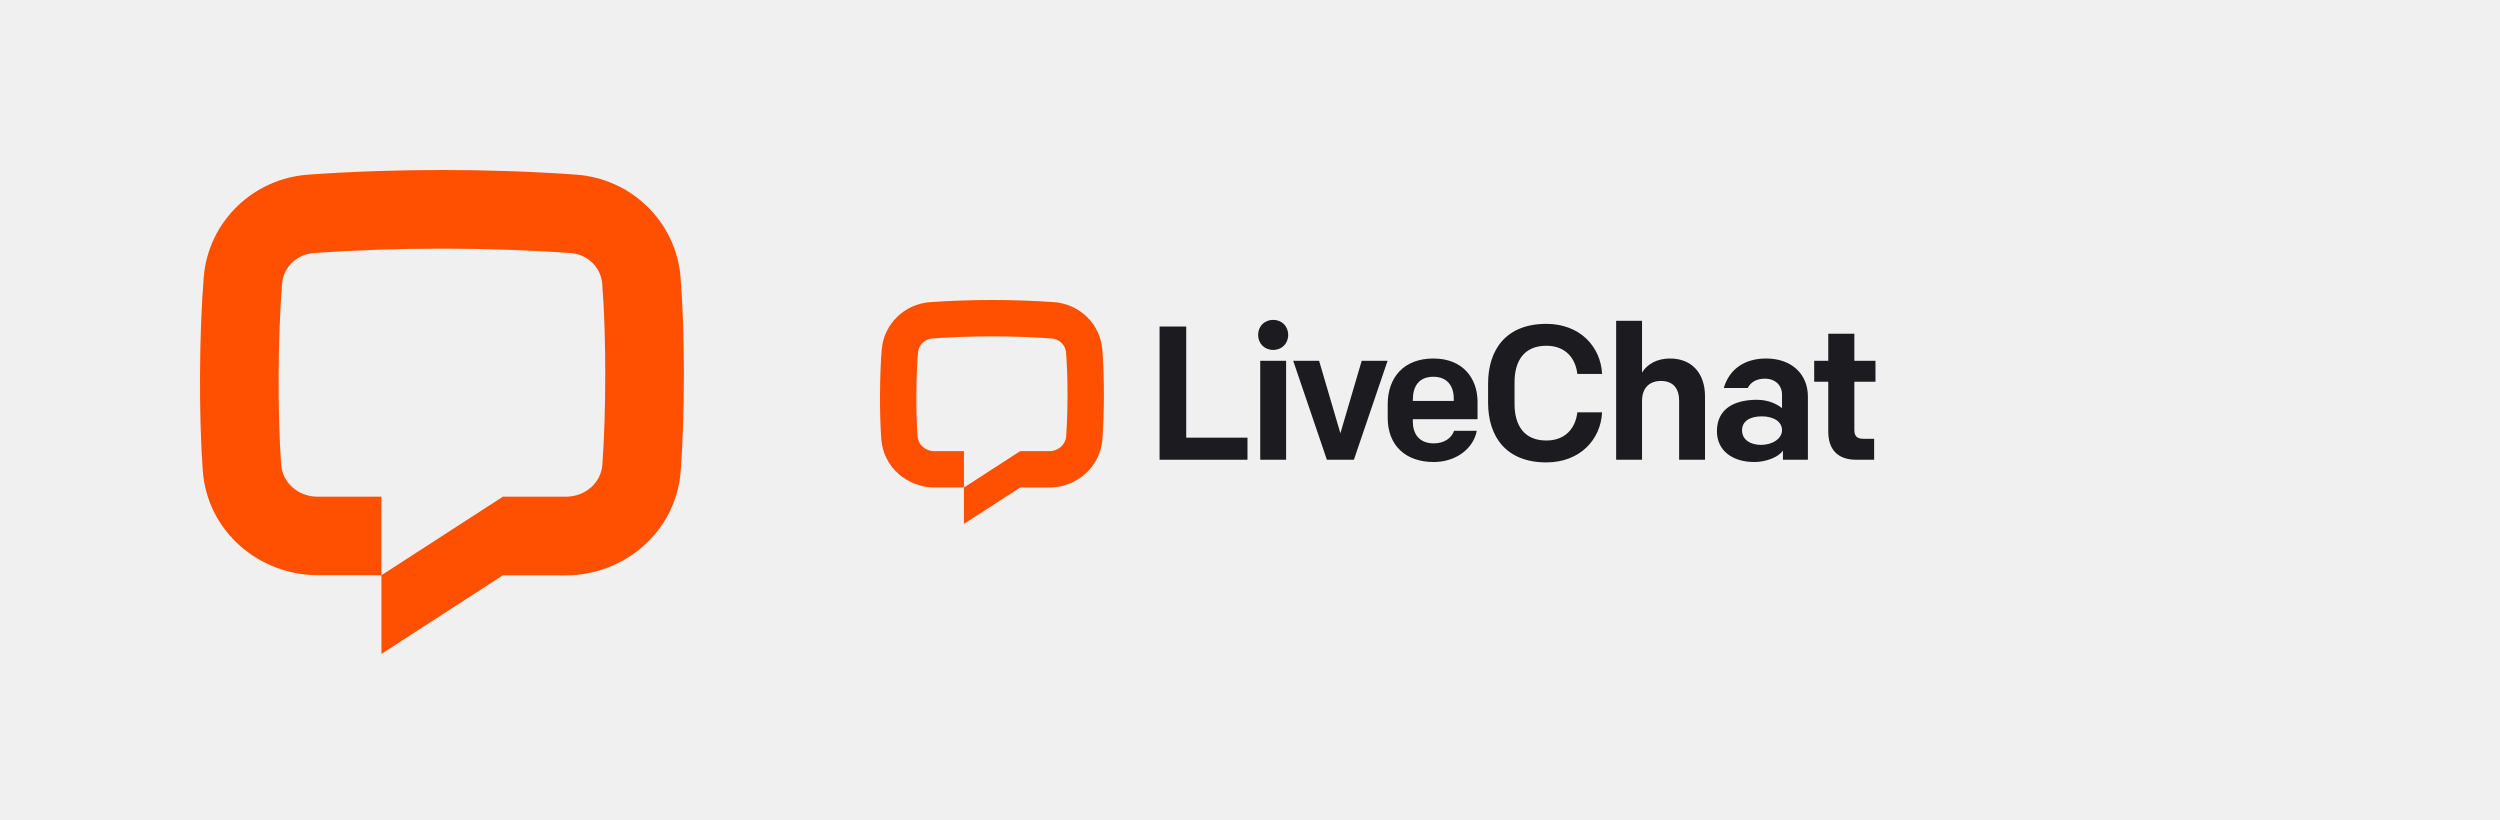
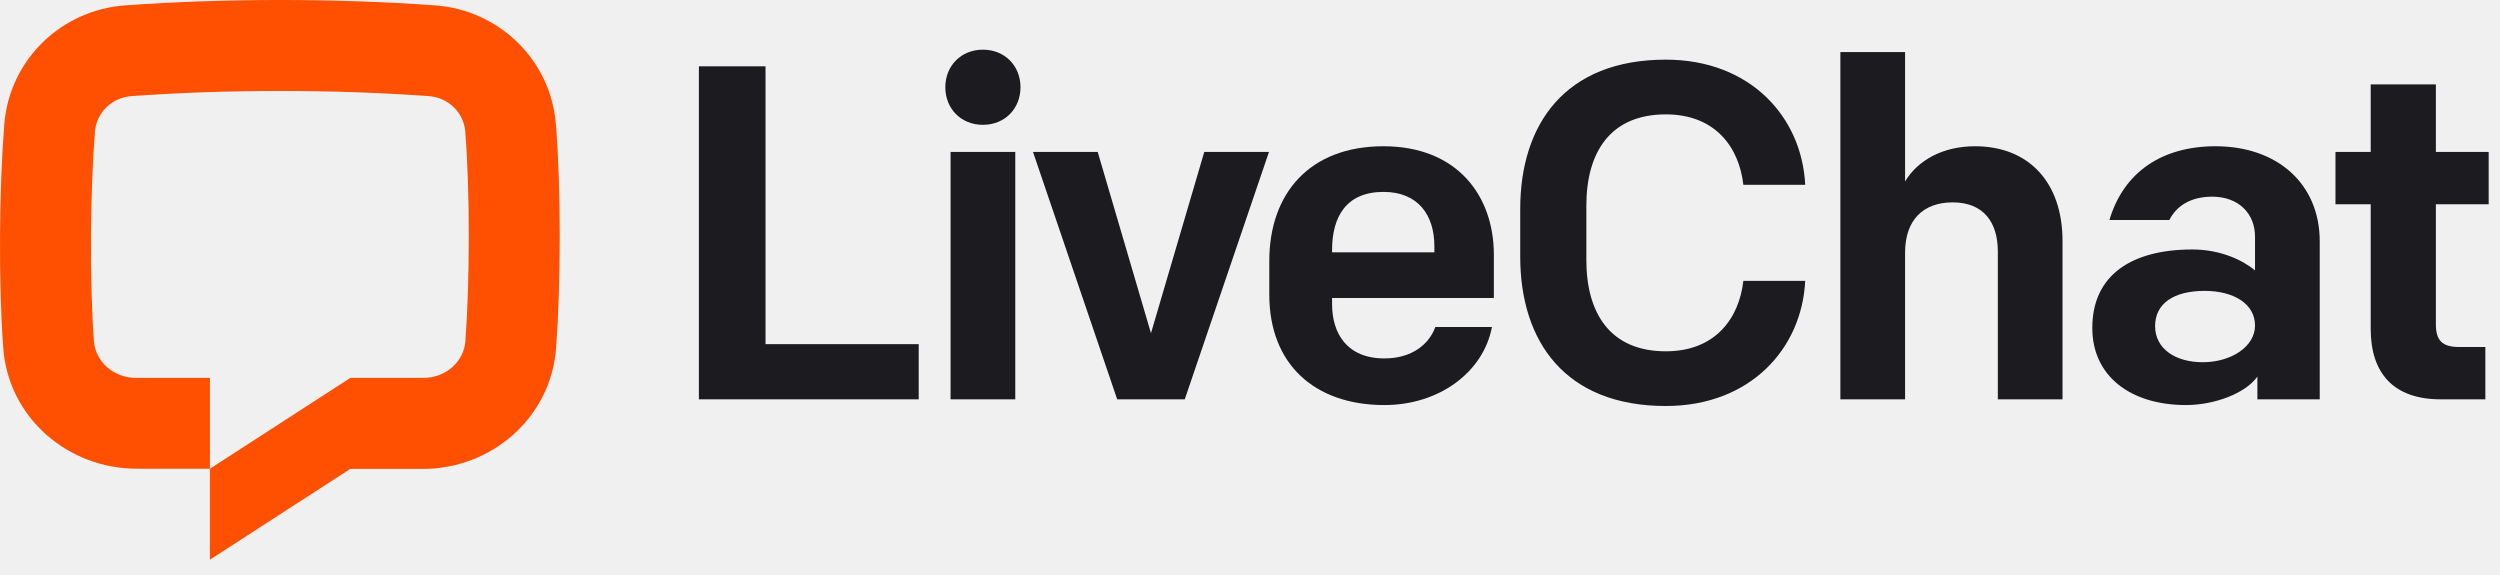
- <svg xmlns="http://www.w3.org/2000/svg" width="250" height="82" viewBox="0 0 250 82" fill="none">
-   <g clip-path="url(#clip0_401_1880)">
-     <path d="M57.056 25.307C48.809 24.715 39.622 24.715 31.374 25.307C29.648 25.431 28.339 26.753 28.21 28.369C27.793 33.551 27.738 41.315 28.12 46.492C28.246 48.202 29.747 49.67 31.778 49.67H38.145V57.524L31.791 57.52C25.962 57.52 20.73 53.199 20.278 47.07C19.867 41.491 19.923 33.323 20.372 27.739C20.822 22.144 25.321 17.859 30.811 17.465C39.434 16.845 48.997 16.845 57.62 17.465C63.109 17.859 67.609 22.144 68.058 27.739C68.507 33.323 68.487 41.491 68.076 47.07C67.624 53.199 62.404 57.537 56.575 57.537L50.286 57.533L38.145 65.387V57.524L50.286 49.67H56.576C58.607 49.67 60.108 48.202 60.234 46.492C60.616 41.315 60.637 33.551 60.221 28.369C60.091 26.753 58.783 25.431 57.056 25.307Z" fill="#FE5000" />
-   </g>
-   <g clip-path="url(#clip1_401_1880)">
-     <path d="M105.145 33.844C101.329 33.569 97.079 33.569 93.263 33.844C92.464 33.901 91.859 34.513 91.799 35.26C91.606 37.658 91.58 41.25 91.757 43.646C91.815 44.437 92.51 45.116 93.45 45.116H96.395V48.75L93.456 48.748C90.759 48.748 88.338 46.749 88.129 43.913C87.938 41.331 87.965 37.552 88.172 34.969C88.38 32.38 90.462 30.397 93.002 30.215C96.992 29.928 101.416 29.928 105.406 30.215C107.946 30.397 110.028 32.38 110.236 34.969C110.444 37.552 110.434 41.331 110.244 43.913C110.035 46.749 107.62 48.756 104.923 48.756L102.013 48.754L96.395 52.388V48.75L102.013 45.116H104.923C105.863 45.116 106.557 44.437 106.616 43.646C106.792 41.25 106.802 37.658 106.61 35.26C106.549 34.513 105.944 33.901 105.145 33.844Z" fill="#FE5000" />
-     <path d="M115.957 45.974H124.748V43.766H118.621V32.653H115.957V45.974Z" fill="#1B1B20" />
-     <path d="M126.023 45.974H128.611V36.078H126.023V45.974ZM125.813 33.49C125.813 34.346 126.441 34.993 127.317 34.993C128.192 34.993 128.82 34.346 128.82 33.49C128.82 32.634 128.192 31.987 127.317 31.987C126.441 31.987 125.813 32.634 125.813 33.49Z" fill="#1B1B20" />
-     <path d="M138.759 36.078H136.171L134.039 43.328L131.908 36.078H129.32L132.688 45.974H135.39L138.759 36.078Z" fill="#1B1B20" />
-     <path d="M143.377 46.202C145.565 46.202 147.335 44.889 147.677 43.081H145.413C145.166 43.766 144.48 44.337 143.377 44.337C141.873 44.337 141.283 43.328 141.283 42.167V41.92H147.754V40.188C147.754 37.81 146.269 35.85 143.339 35.85C140.37 35.85 138.771 37.753 138.771 40.436V41.787C138.771 44.565 140.579 46.202 143.377 46.202ZM141.283 39.998C141.283 38.666 141.854 37.676 143.339 37.676C144.728 37.676 145.375 38.609 145.375 39.846V40.093H141.283V39.998Z" fill="#1B1B20" />
-     <path d="M154.632 46.24C158.001 46.24 160.075 43.956 160.208 41.235H157.734C157.563 42.739 156.611 44.051 154.632 44.051C152.406 44.051 151.454 42.529 151.454 40.398V38.228C151.454 36.097 152.406 34.575 154.632 34.575C156.611 34.575 157.563 35.888 157.734 37.391H160.208C160.075 34.67 158.001 32.386 154.632 32.386C150.617 32.386 148.809 34.955 148.809 38.362V40.265C148.809 43.671 150.617 46.24 154.632 46.24Z" fill="#1B1B20" />
-     <path d="M161.615 45.974H164.203V40.112C164.203 38.78 164.945 38.095 166.106 38.095C167.362 38.095 167.913 38.913 167.913 40.055V45.974H170.501V39.637C170.501 37.296 169.151 35.85 167 35.85C165.725 35.85 164.716 36.402 164.203 37.258V32.082H161.615V45.974Z" fill="#1B1B20" />
-     <path d="M175.442 46.202C176.583 46.202 177.839 45.726 178.296 45.06V45.974H180.789V39.656C180.789 37.353 179.095 35.85 176.621 35.85C174.49 35.85 172.948 36.877 172.377 38.799H174.775C175.042 38.266 175.594 37.867 176.488 37.867C177.554 37.867 178.201 38.552 178.201 39.465V40.816C177.744 40.436 176.868 39.979 175.689 39.979C173.31 39.979 171.692 40.969 171.692 43.119C171.692 45.041 173.215 46.202 175.442 46.202ZM176.107 44.489C175.023 44.489 174.204 43.956 174.204 43.043C174.204 42.13 174.966 41.635 176.183 41.635C177.345 41.635 178.201 42.148 178.201 43.024C178.201 43.861 177.249 44.489 176.107 44.489Z" fill="#1B1B20" />
-     <path d="M185.625 45.974H187.414V43.88H186.367C185.682 43.88 185.435 43.614 185.435 42.967V38.171H187.547V36.078H185.435V33.376H182.828V36.078H181.419V38.171H182.828V43.157C182.828 44.908 183.722 45.974 185.625 45.974Z" fill="#1B1B20" />
+ <svg xmlns="http://www.w3.org/2000/svg" width="100" height="23" viewBox="0 0 100 23" fill="none">
+   <g clip-path="url(#clip0_401_1883)">
+     <path d="M17.145 3.844C13.329 3.57 9.079 3.57 5.263 3.844C4.464 3.901 3.859 4.513 3.798 5.26C3.606 7.658 3.58 11.25 3.757 13.646C3.815 14.437 4.51 15.116 5.45 15.116H8.396V18.75L5.456 18.748C2.759 18.748 0.338 16.749 0.129 13.913C-0.062 11.332 -0.035 7.552 0.172 4.969C0.38 2.38 2.462 0.397 5.002 0.215C8.992 -0.072 13.416 -0.072 17.406 0.215C19.946 0.397 22.028 2.38 22.236 4.969C22.444 7.552 22.434 11.332 22.244 13.913C22.035 16.749 19.62 18.756 16.923 18.756L14.013 18.754L8.396 22.388V18.75L14.013 15.116H16.923C17.863 15.116 18.558 14.437 18.616 13.646C18.793 11.25 18.802 7.658 18.61 5.26C18.549 4.513 17.944 3.901 17.145 3.844Z" fill="#FE5000" />
+     <path d="M27.956 15.973H36.748V13.766H30.621V2.653H27.956V15.973Z" fill="#1B1B20" />
+     <path d="M38.023 15.973H40.611V6.078H38.023V15.973ZM37.813 3.49C37.813 4.346 38.441 4.993 39.317 4.993C40.192 4.993 40.82 4.346 40.82 3.49C40.82 2.634 40.192 1.987 39.317 1.987C38.441 1.987 37.813 2.634 37.813 3.49Z" fill="#1B1B20" />
+     <path d="M50.759 6.078H48.171L46.039 13.329L43.908 6.078H41.32L44.688 15.974H47.39L50.759 6.078Z" fill="#1B1B20" />
+     <path d="M55.377 16.202C57.565 16.202 59.335 14.889 59.678 13.081H57.413C57.166 13.766 56.48 14.337 55.377 14.337C53.873 14.337 53.283 13.328 53.283 12.168V11.92H59.754V10.188C59.754 7.81 58.269 5.85 55.339 5.85C52.37 5.85 50.772 7.753 50.772 10.436V11.787C50.772 14.565 52.579 16.202 55.377 16.202ZM53.283 9.998C53.283 8.666 53.854 7.676 55.339 7.676C56.728 7.676 57.375 8.609 57.375 9.846V10.093H53.283V9.998Z" fill="#1B1B20" />
+     <path d="M66.632 16.24C70.001 16.24 72.075 13.956 72.208 11.235H69.734C69.563 12.739 68.611 14.052 66.632 14.052C64.406 14.052 63.454 12.529 63.454 10.398V8.228C63.454 6.097 64.406 4.575 66.632 4.575C68.611 4.575 69.563 5.888 69.734 7.391H72.208C72.075 4.67 70.001 2.386 66.632 2.386C62.617 2.386 60.809 4.955 60.809 8.362V10.265C60.809 13.671 62.617 16.24 66.632 16.24Z" fill="#1B1B20" />
+     <path d="M73.615 15.974H76.203V10.112C76.203 8.78 76.945 8.095 78.106 8.095C79.362 8.095 79.913 8.914 79.913 10.055V15.974H82.501V9.637C82.501 7.296 81.151 5.85 79 5.85C77.725 5.85 76.716 6.402 76.203 7.258V2.082H73.615V15.974Z" fill="#1B1B20" />
+     <path d="M87.442 16.202C88.583 16.202 89.839 15.726 90.296 15.06V15.973H92.789V9.656C92.789 7.353 91.095 5.85 88.621 5.85C86.49 5.85 84.948 6.877 84.377 8.799H86.775C87.042 8.266 87.594 7.867 88.488 7.867C89.554 7.867 90.201 8.552 90.201 9.465V10.816C89.744 10.436 88.868 9.979 87.689 9.979C85.31 9.979 83.692 10.969 83.692 13.119C83.692 15.041 85.215 16.202 87.442 16.202ZM88.107 14.489C87.023 14.489 86.204 13.956 86.204 13.043C86.204 12.13 86.966 11.635 88.183 11.635C89.345 11.635 90.201 12.149 90.201 13.024C90.201 13.861 89.249 14.489 88.107 14.489Z" fill="#1B1B20" />
+     <path d="M97.625 15.973H99.414V13.88H98.367C97.682 13.88 97.435 13.614 97.435 12.967V8.171H99.547V6.078H97.435V3.376H94.828V6.078H93.419V8.171H94.828V13.157C94.828 14.908 95.722 15.973 97.625 15.973Z" fill="#1B1B20" />
  </g>
  <defs>
-     <clipPath id="clip0_401_1880">
-       <rect width="50" height="48.387" fill="white" transform="translate(20 17)" />
-     </clipPath>
-     <clipPath id="clip1_401_1880">
-       <rect width="100" height="22.388" fill="white" transform="translate(88 30)" />
+     <clipPath id="clip0_401_1883">
+       <rect width="100" height="22.388" fill="white" />
    </clipPath>
  </defs>
</svg>
